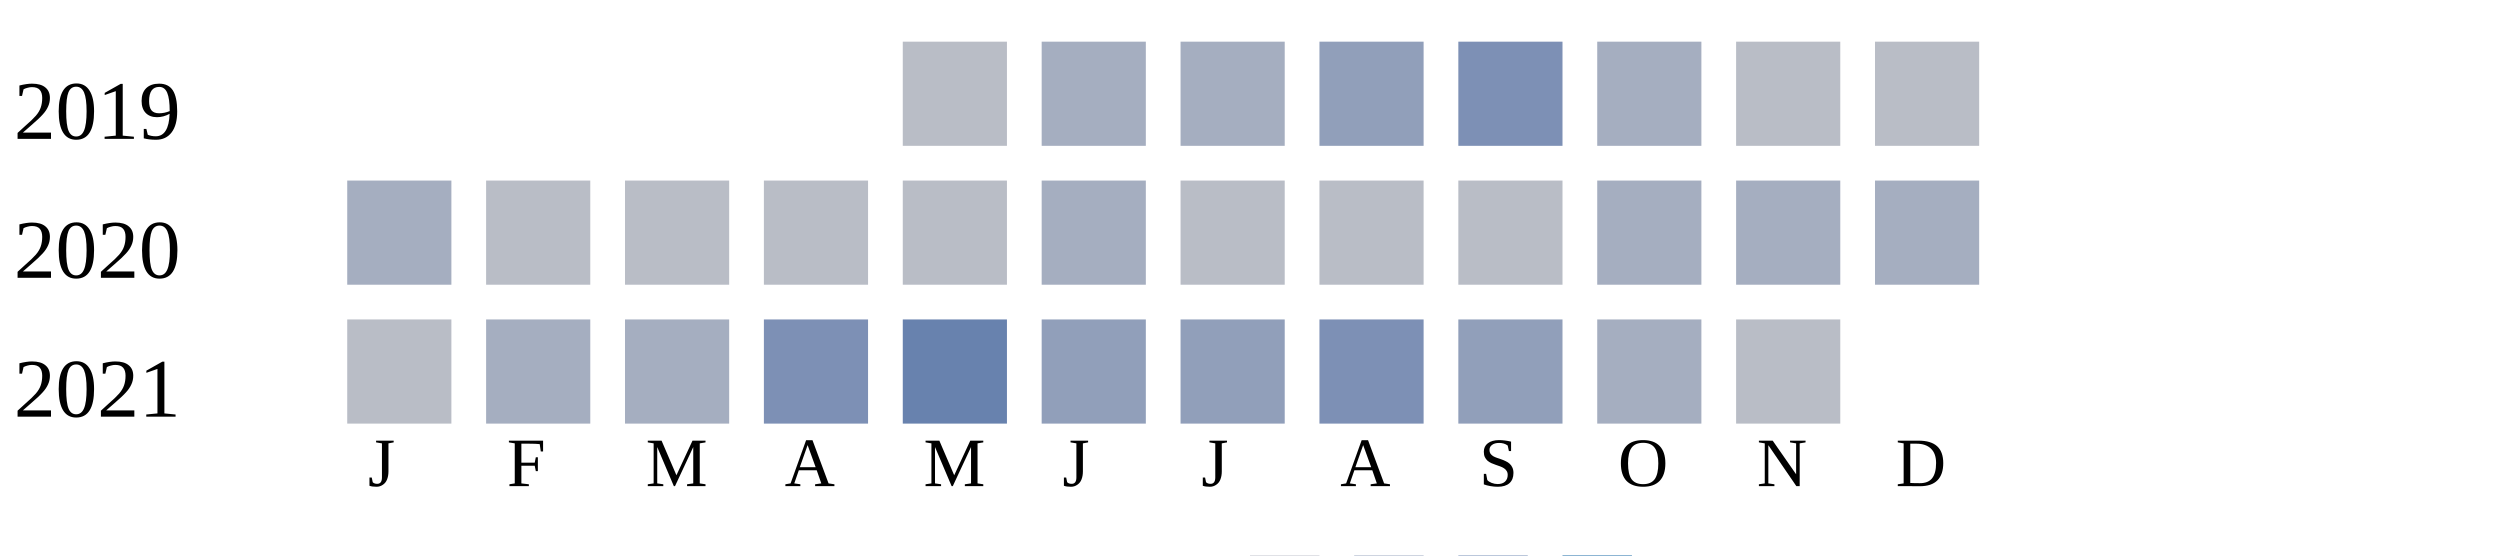
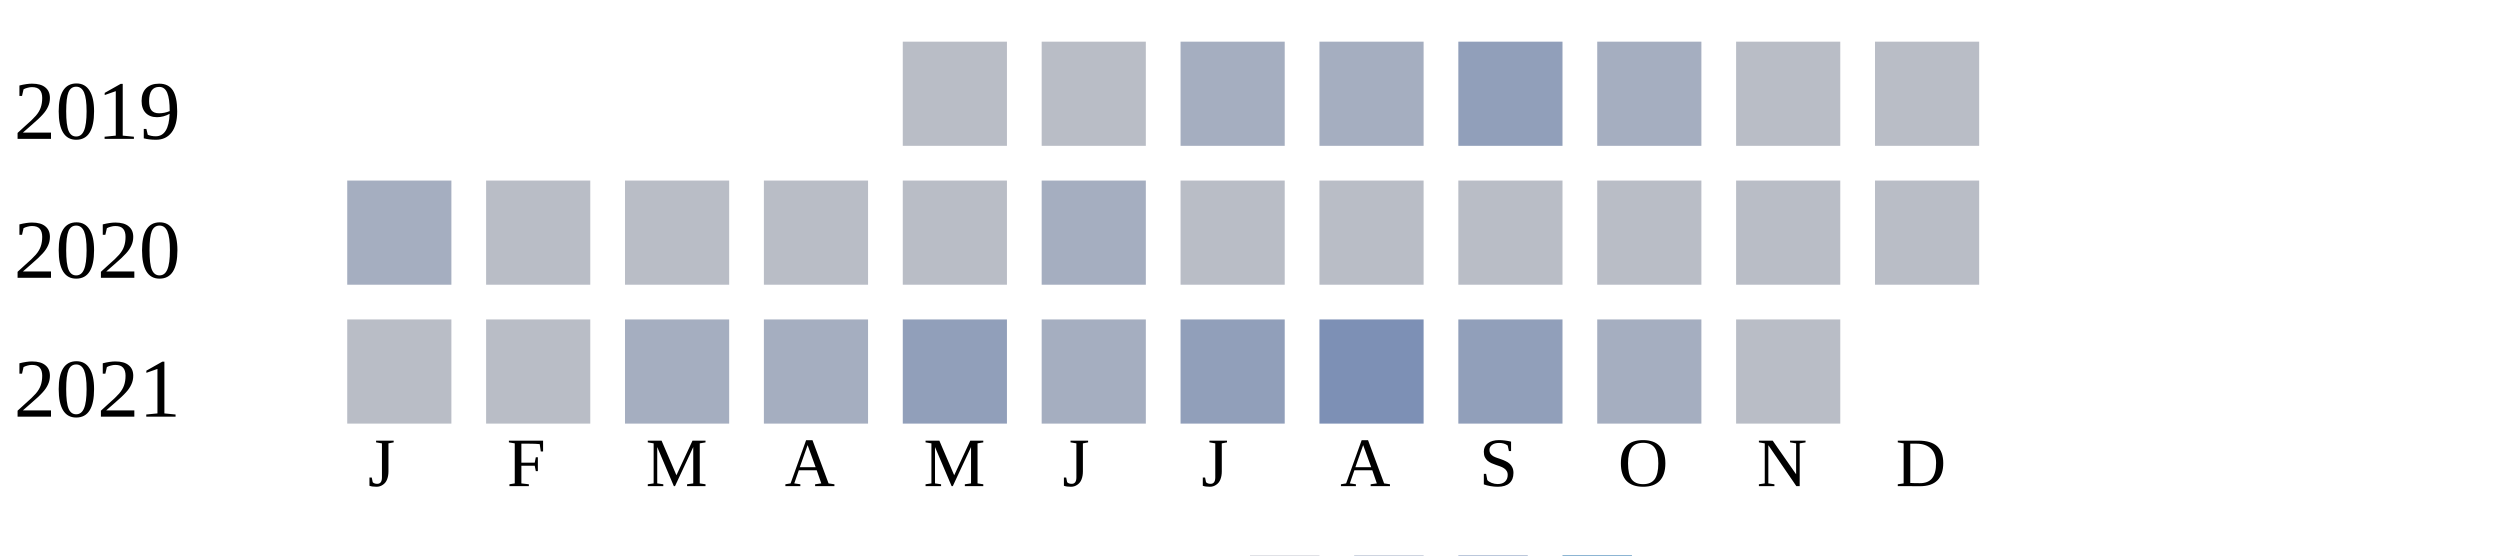
<svg xmlns="http://www.w3.org/2000/svg" width="360" height="80">
  <g transform="translate(0 0)">
    <text x="2" y="20">2019</text>
    <rect x="130" y="6" width="15" height="15" fill="#b9bdc6" />
-     <rect x="150" y="6" width="15" height="15" fill="#a5aec0" />
+     <rect x="150" y="6" width="15" height="15" fill="#b9bdc6" />
    <rect x="170" y="6" width="15" height="15" fill="#a5aec0" />
-     <rect x="190" y="6" width="15" height="15" fill="#919fba" />
-     <rect x="210" y="6" width="15" height="15" fill="#7d90b5" />
+     <rect x="190" y="6" width="15" height="15" fill="#a5aec0" />
+     <rect x="210" y="6" width="15" height="15" fill="#919fba" />
    <rect x="230" y="6" width="15" height="15" fill="#a5aec0" />
    <rect x="250" y="6" width="15" height="15" fill="#b9bdc6" />
    <rect x="270" y="6" width="15" height="15" fill="#b9bdc6" />
  </g>
  <g transform="translate(0 20)">
    <text x="2" y="20">2020</text>
    <rect x="50" y="6" width="15" height="15" fill="#a5aec0" />
    <rect x="70" y="6" width="15" height="15" fill="#b9bdc6" />
    <rect x="90" y="6" width="15" height="15" fill="#b9bdc6" />
    <rect x="110" y="6" width="15" height="15" fill="#b9bdc6" />
    <rect x="130" y="6" width="15" height="15" fill="#b9bdc6" />
    <rect x="150" y="6" width="15" height="15" fill="#a5aec0" />
    <rect x="170" y="6" width="15" height="15" fill="#b9bdc6" />
    <rect x="190" y="6" width="15" height="15" fill="#b9bdc6" />
    <rect x="210" y="6" width="15" height="15" fill="#b9bdc6" />
-     <rect x="230" y="6" width="15" height="15" fill="#a5aec0" />
-     <rect x="250" y="6" width="15" height="15" fill="#a5aec0" />
-     <rect x="270" y="6" width="15" height="15" fill="#a5aec0" />
+     <rect x="230" y="6" width="15" height="15" fill="#b9bdc6" />
+     <rect x="250" y="6" width="15" height="15" fill="#b9bdc6" />
+     <rect x="270" y="6" width="15" height="15" fill="#b9bdc6" />
  </g>
  <g transform="translate(0 40)">
    <text x="2" y="20">2021</text>
    <rect x="50" y="6" width="15" height="15" fill="#b9bdc6" />
-     <rect x="70" y="6" width="15" height="15" fill="#a5aec0" />
+     <rect x="70" y="6" width="15" height="15" fill="#b9bdc6" />
    <rect x="90" y="6" width="15" height="15" fill="#a5aec0" />
-     <rect x="110" y="6" width="15" height="15" fill="#7d90b5" />
-     <rect x="130" y="6" width="15" height="15" fill="#6882ae" />
-     <rect x="150" y="6" width="15" height="15" fill="#919fba" />
+     <rect x="110" y="6" width="15" height="15" fill="#a5aec0" />
+     <rect x="130" y="6" width="15" height="15" fill="#919fba" />
+     <rect x="150" y="6" width="15" height="15" fill="#a5aec0" />
    <rect x="170" y="6" width="15" height="15" fill="#919fba" />
    <rect x="190" y="6" width="15" height="15" fill="#7d90b5" />
    <rect x="210" y="6" width="15" height="15" fill="#919fba" />
    <rect x="230" y="6" width="15" height="15" fill="#a5aec0" />
    <rect x="250" y="6" width="15" height="15" fill="#b9bdc6" />
  </g>
  <text style="font-size: 10px; text-align: center" x="53" y="70">J</text>
  <text style="font-size: 10px; text-align: center" x="73" y="70">F</text>
  <text style="font-size: 10px; text-align: center" x="93" y="70">M</text>
  <text style="font-size: 10px; text-align: center" x="113" y="70">A</text>
  <text style="font-size: 10px; text-align: center" x="133" y="70">M</text>
  <text style="font-size: 10px; text-align: center" x="153" y="70">J</text>
  <text style="font-size: 10px; text-align: center" x="173" y="70">J</text>
  <text style="font-size: 10px; text-align: center" x="193" y="70">A</text>
  <text style="font-size: 10px; text-align: center" x="213" y="70">S</text>
  <text style="font-size: 10px; text-align: center" x="233" y="70">O</text>
  <text style="font-size: 10px; text-align: center" x="253" y="70">N</text>
  <text style="font-size: 10px; text-align: center" x="273" y="70">D</text>
  <text style="font-size: 10px;" x="155" y="89">Less</text>
  <rect fill="#b9bdc6" width="10" height="10" x="180" y="80" />
  <rect fill="#919fba" width="10" height="10" x="195" y="80" />
  <rect fill="#6882ae" width="10" height="10" x="210" y="80" />
  <rect fill="#005a9c" width="10" height="10" x="225" y="80" />
  <text x="240" y="89" style="font-size: 10px;">More</text>
</svg>
